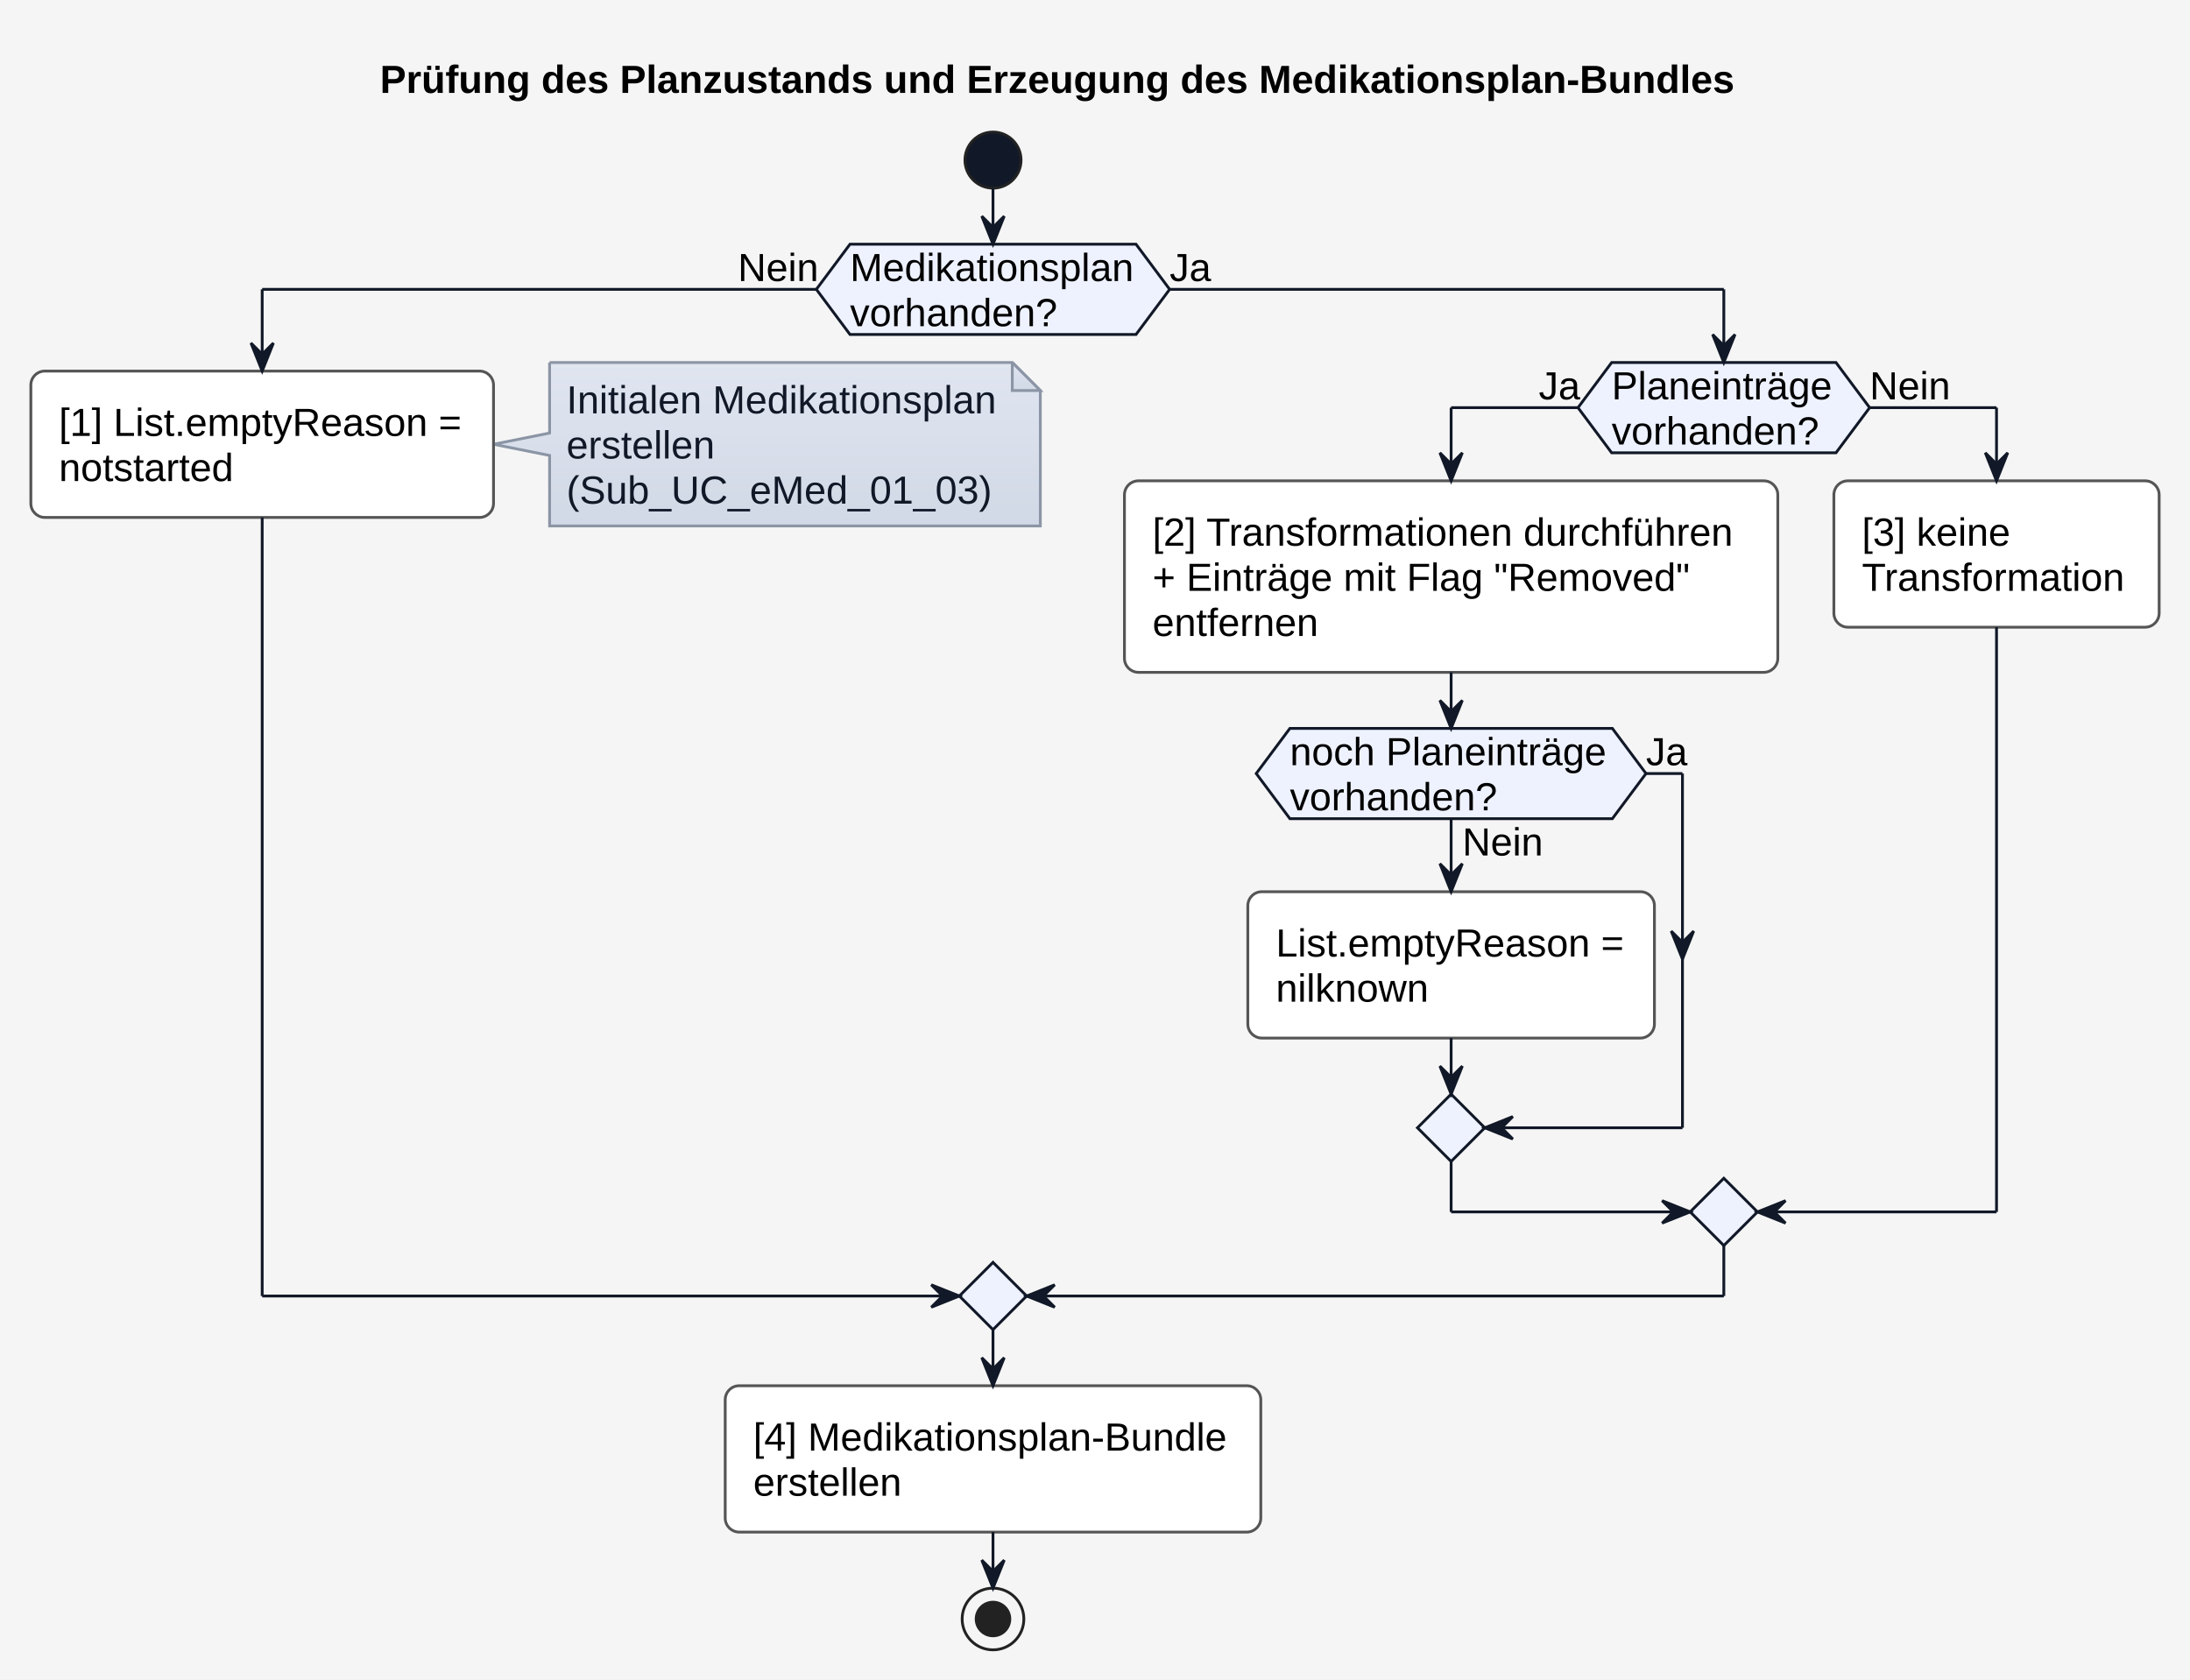
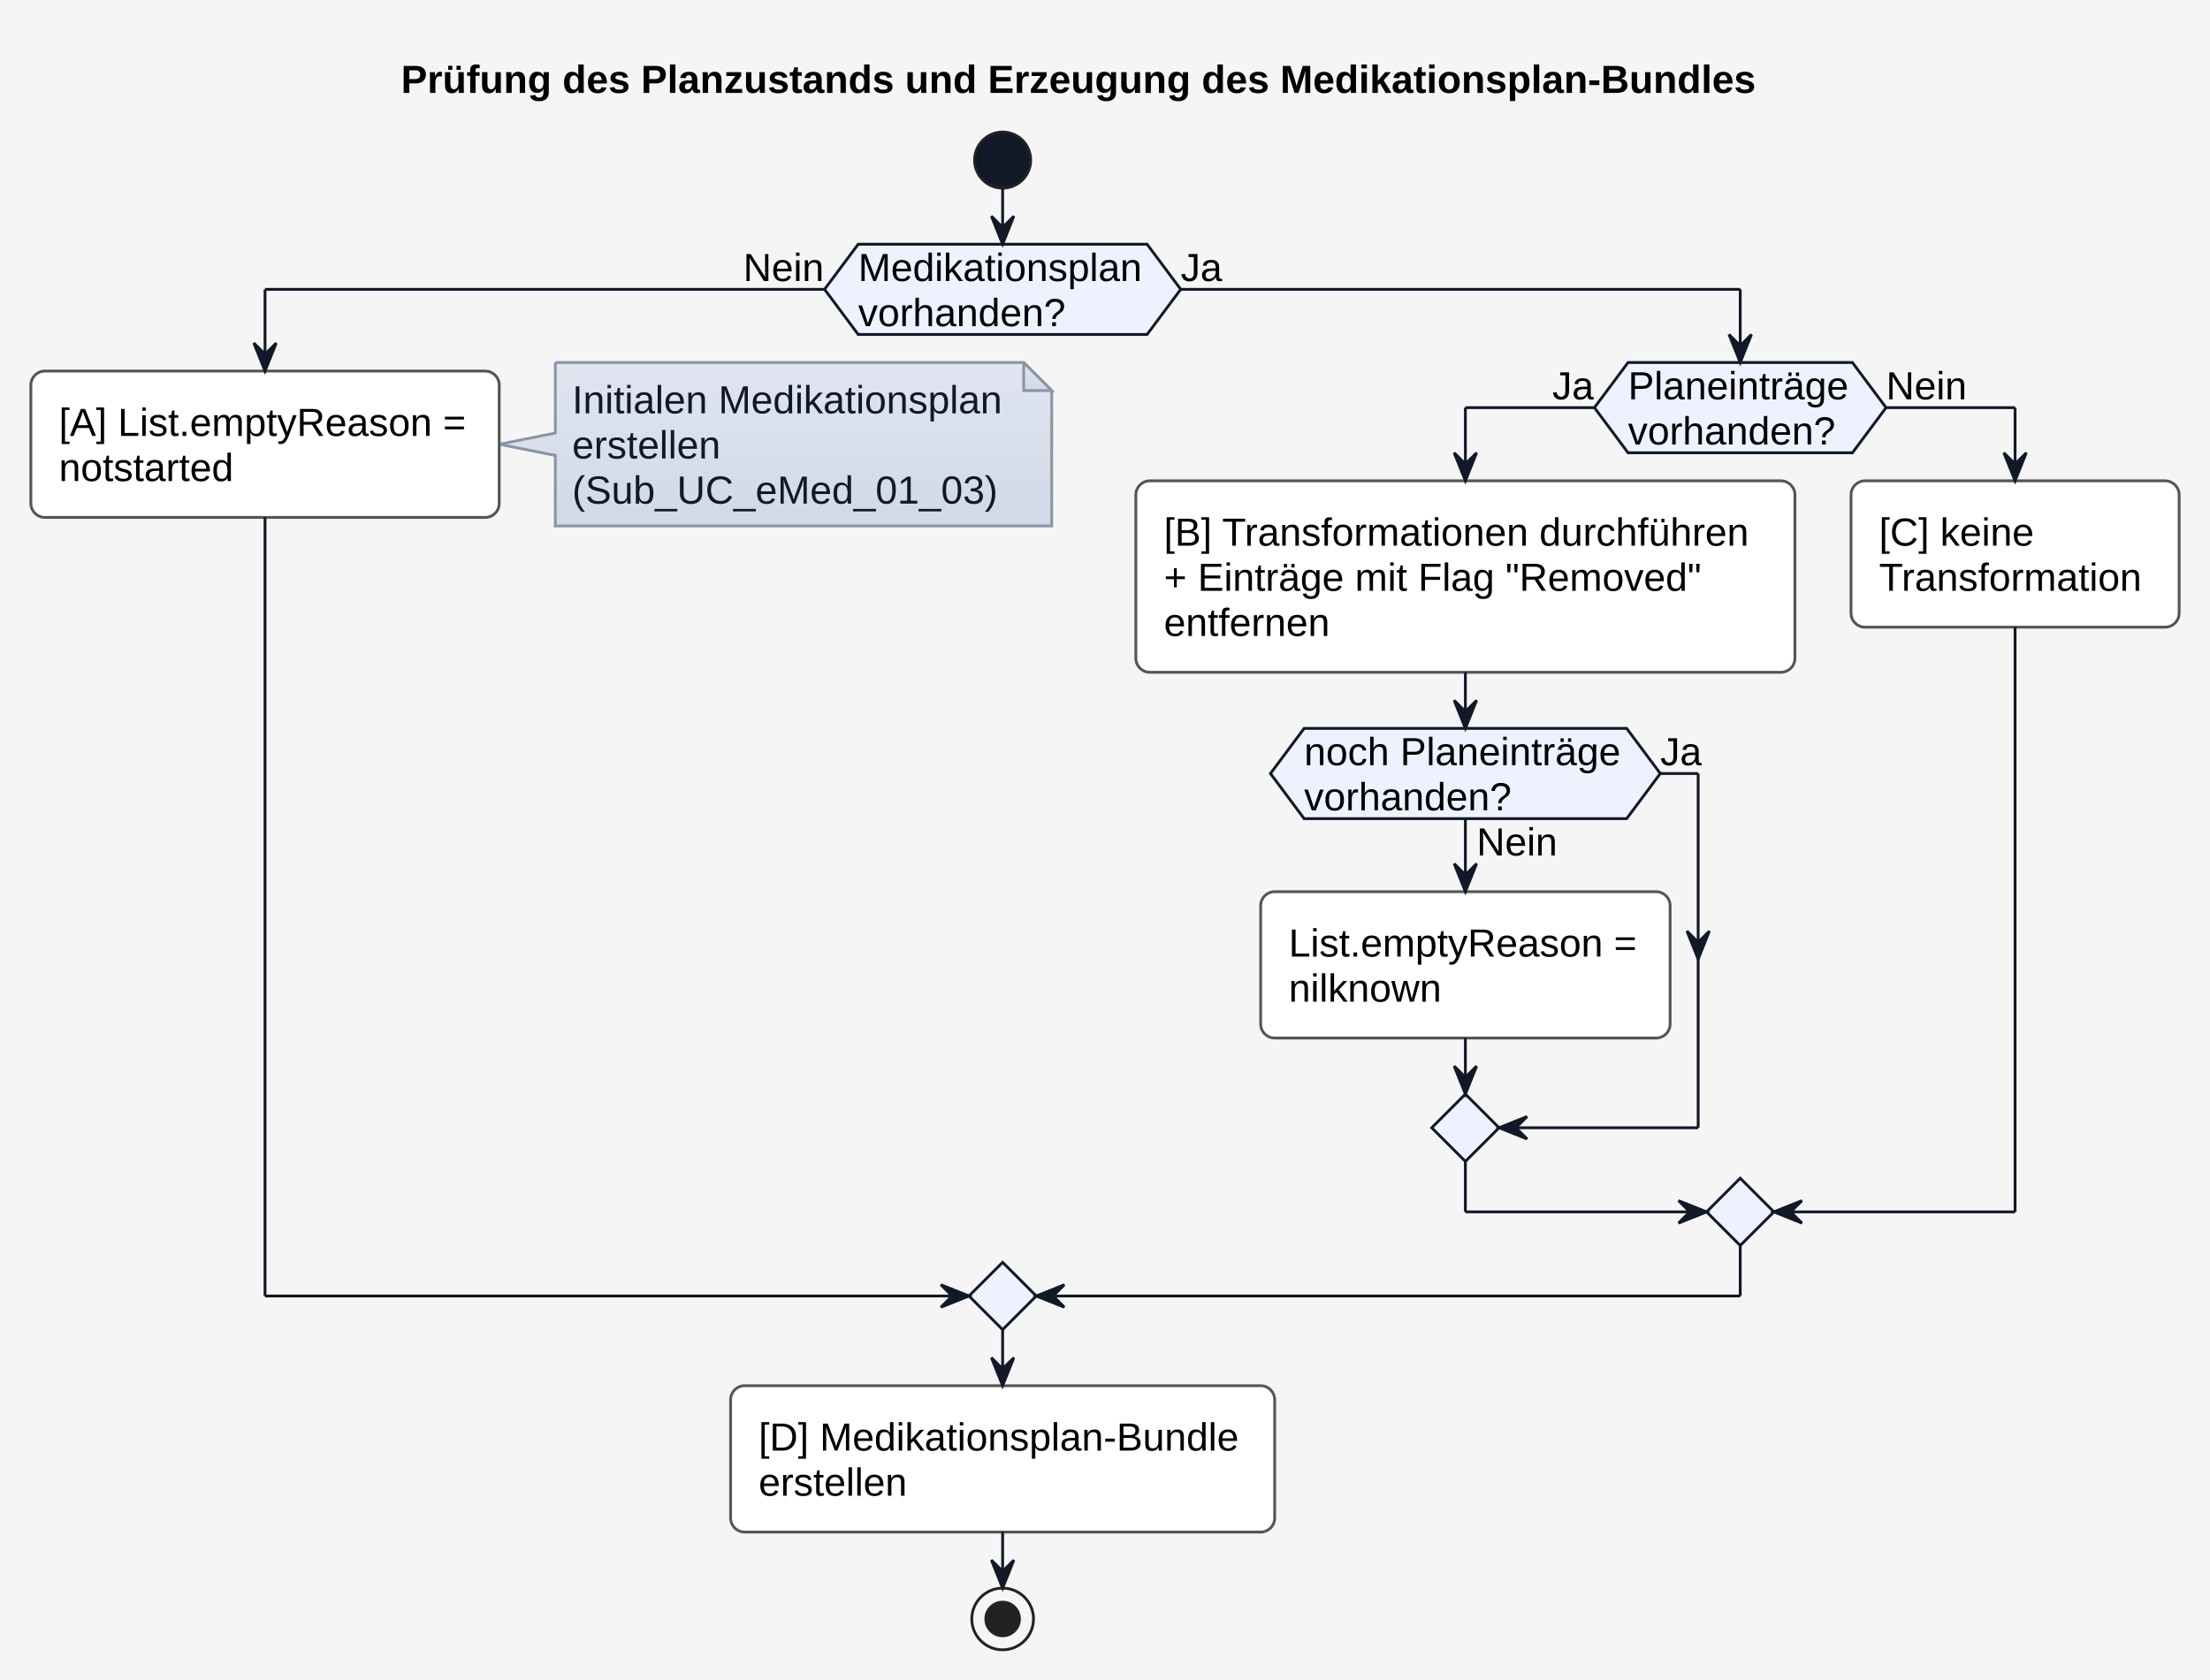
- <svg xmlns="http://www.w3.org/2000/svg" contentStyleType="text/css" height="599px" preserveAspectRatio="none" style="width:781px;height:599px;background:#F5F5F5;" version="1.1" viewBox="0 0 781 599" width="781px" zoomAndPan="magnify">
+ <svg xmlns="http://www.w3.org/2000/svg" contentStyleType="text/css" height="599px" preserveAspectRatio="none" style="width:788px;height:599px;background:#F5F5F5;" version="1.1" viewBox="0 0 788 599" width="788px" zoomAndPan="magnify">
  <defs>
-     <linearGradient id="grdklh1iraeen0" x1="50%" x2="50%" y1="0%" y2="100%">
+     <linearGradient id="g1c6u0h5syluvl0" x1="50%" x2="50%" y1="0%" y2="100%">
      <stop offset="0%" stop-color="#E0E5F0" />
      <stop offset="100%" stop-color="#D1D9E6" />
    </linearGradient>
  </defs>
  <g>
-     <rect fill="#F5F5F5" height="599" style="stroke:none;stroke-width:1.0;" width="781" x="0" y="0" />
-     <text fill="#000000" font-family="Arial" font-size="14" font-weight="bold" lengthAdjust="spacing" textLength="507" x="135.5" y="33.132">Prüfung des Planzustands und Erzeugung des Medikationsplan-Bundles</text>
-     <ellipse cx="354.125" cy="57.099" fill="#111827" rx="10" ry="10" style="stroke:#222222;stroke-width:1.0;" />
-     <polygon fill="#EEF2FF" points="303.125,87.099,405.125,87.099,417.125,103.197,405.125,119.296,303.125,119.296,291.125,103.197,303.125,87.099" style="stroke:#111827;stroke-width:1.0;" />
-     <text fill="#000000" font-family="Arial" font-size="14" lengthAdjust="spacing" textLength="102" x="303.125" y="100.231">Medikationsplan</text>
-     <text fill="#000000" font-family="Arial" font-size="14" lengthAdjust="spacing" textLength="76" x="303.125" y="116.329">vorhanden?</text>
-     <text fill="#000000" font-family="Arial" font-size="14" lengthAdjust="spacing" textLength="28" x="263.125" y="100.231">Nein</text>
-     <text fill="#000000" font-family="Arial" font-size="14" lengthAdjust="spacing" textLength="14" x="417.125" y="100.231">Ja</text>
-     <path d="M196,129.296 L196,154.444 L176,158.444 L196,162.444 L196,187.592 A0,0 0 0 0 196,187.592 L371,187.592 A0,0 0 0 0 371,187.592 L371,139.296 L361,129.296 L196,129.296 A0,0 0 0 0 196,129.296 " fill="url(#grdklh1iraeen0)" style="stroke:#8B95A5;stroke-width:1.0;" />
-     <path d="M361,129.296 L361,139.296 L371,139.296 L361,129.296 " fill="url(#grdklh1iraeen0)" style="stroke:#8B95A5;stroke-width:1.0;" />
-     <text fill="#111827" font-family="Arial" font-size="14" lengthAdjust="spacing" textLength="154" x="202" y="147.428">Initialen Medikationsplan</text>
-     <text fill="#111827" font-family="Arial" font-size="14" lengthAdjust="spacing" textLength="54" x="202" y="163.526">erstellen</text>
-     <text fill="#111827" font-family="Arial" font-size="14" lengthAdjust="spacing" textLength="153" x="202" y="179.625">(Sub_UC_eMed_01_03)</text>
-     <rect fill="#FFFFFF" height="52.197" rx="5" ry="5" style="stroke:#555555;stroke-width:1.0;" width="165" x="11" y="132.345" />
-     <text fill="#000000" font-family="Arial" font-size="14" lengthAdjust="spacing" textLength="145" x="21" y="155.477">[1] List.emptyReason =</text>
+     <rect fill="#F5F5F5" height="599" style="stroke:none;stroke-width:1.0;" width="788" x="0" y="0" />
+     <text fill="#000000" font-family="Arial" font-size="14" font-weight="bold" lengthAdjust="spacing" textLength="499" x="143" y="33.132">Prüfung des Planzustands und Erzeugung des Medikationsplan-Bundles</text>
+     <ellipse cx="357.5" cy="57.099" fill="#111827" rx="10" ry="10" style="stroke:#222222;stroke-width:1.0;" />
+     <polygon fill="#EEF2FF" points="306,87.099,409,87.099,421,103.197,409,119.296,306,119.296,294,103.197,306,87.099" style="stroke:#111827;stroke-width:1.0;" />
+     <text fill="#000000" font-family="Arial" font-size="14" lengthAdjust="spacing" textLength="103" x="306" y="100.231">Medikationsplan</text>
+     <text fill="#000000" font-family="Arial" font-size="14" lengthAdjust="spacing" textLength="76" x="306" y="116.329">vorhanden?</text>
+     <text fill="#000000" font-family="Arial" font-size="14" lengthAdjust="spacing" textLength="29" x="265" y="100.231">Nein</text>
+     <text fill="#000000" font-family="Arial" font-size="14" lengthAdjust="spacing" textLength="15" x="421" y="100.231">Ja</text>
+     <path d="M198,129.296 L198,154.444 L178,158.444 L198,162.444 L198,187.592 A0,0 0 0 0 198,187.592 L375,187.592 A0,0 0 0 0 375,187.592 L375,139.296 L365,129.296 L198,129.296 A0,0 0 0 0 198,129.296 " fill="url(#g1c6u0h5syluvl0)" style="stroke:#8B95A5;stroke-width:1.0;" />
+     <path d="M365,129.296 L365,139.296 L375,139.296 L365,129.296 " fill="url(#g1c6u0h5syluvl0)" style="stroke:#8B95A5;stroke-width:1.0;" />
+     <text fill="#111827" font-family="Arial" font-size="14" lengthAdjust="spacing" textLength="156" x="204" y="147.428">Initialen Medikationsplan</text>
+     <text fill="#111827" font-family="Arial" font-size="14" lengthAdjust="spacing" textLength="54" x="204" y="163.526">erstellen</text>
+     <text fill="#111827" font-family="Arial" font-size="14" lengthAdjust="spacing" textLength="155" x="204" y="179.625">(Sub_UC_eMed_01_03)</text>
+     <rect fill="#FFFFFF" height="52.197" rx="5" ry="5" style="stroke:#555555;stroke-width:1.0;" width="167" x="11" y="132.345" />
+     <text fill="#000000" font-family="Arial" font-size="14" lengthAdjust="spacing" textLength="147" x="21" y="155.477">[A] List.emptyReason =</text>
    <text fill="#000000" font-family="Arial" font-size="14" lengthAdjust="spacing" textLength="64" x="21" y="171.576">notstarted</text>
-     <polygon fill="#EEF2FF" points="574.75,129.296,654.75,129.296,666.75,145.394,654.75,161.493,574.75,161.493,562.75,145.394,574.75,129.296" style="stroke:#111827;stroke-width:1.0;" />
-     <text fill="#000000" font-family="Arial" font-size="14" lengthAdjust="spacing" textLength="80" x="574.75" y="142.428">Planeinträge</text>
-     <text fill="#000000" font-family="Arial" font-size="14" lengthAdjust="spacing" textLength="76" x="574.75" y="158.526">vorhanden?</text>
-     <text fill="#000000" font-family="Arial" font-size="14" lengthAdjust="spacing" textLength="14" x="548.75" y="142.428">Ja</text>
-     <text fill="#000000" font-family="Arial" font-size="14" lengthAdjust="spacing" textLength="28" x="666.75" y="142.428">Nein</text>
-     <rect fill="#FFFFFF" height="68.296" rx="5" ry="5" style="stroke:#555555;stroke-width:1.0;" width="233" x="401" y="171.493" />
-     <text fill="#000000" font-family="Arial" font-size="14" lengthAdjust="spacing" textLength="213" x="411" y="194.625">[2] Transformationen durchführen</text>
-     <text fill="#000000" font-family="Arial" font-size="14" lengthAdjust="spacing" textLength="193" x="411" y="210.724">+ Einträge mit Flag "Removed"</text>
-     <text fill="#000000" font-family="Arial" font-size="14" lengthAdjust="spacing" textLength="61" x="411" y="226.822">entfernen</text>
-     <rect fill="#FFFFFF" height="52.197" rx="5" ry="5" style="stroke:#555555;stroke-width:1.0;" width="145" x="445" y="318.036" />
-     <text fill="#000000" font-family="Arial" font-size="14" lengthAdjust="spacing" textLength="125" x="455" y="341.168">List.emptyReason =</text>
-     <text fill="#000000" font-family="Arial" font-size="14" lengthAdjust="spacing" textLength="54" x="455" y="357.266">nilknown</text>
-     <polygon fill="#EEF2FF" points="460,259.789,575,259.789,587,275.888,575,291.986,460,291.986,448,275.888,460,259.789" style="stroke:#111827;stroke-width:1.0;" />
-     <text fill="#000000" font-family="Arial" font-size="14" lengthAdjust="spacing" textLength="28" x="521.5" y="305.118">Nein</text>
-     <text fill="#000000" font-family="Arial" font-size="14" lengthAdjust="spacing" textLength="115" x="460" y="272.921">noch Planeinträge</text>
-     <text fill="#000000" font-family="Arial" font-size="14" lengthAdjust="spacing" textLength="76" x="460" y="289.019">vorhanden?</text>
-     <text fill="#000000" font-family="Arial" font-size="14" lengthAdjust="spacing" textLength="14" x="587" y="272.921">Ja</text>
-     <polygon fill="#EEF2FF" points="517.5,390.233,529.5,402.233,517.5,414.233,505.5,402.233,517.5,390.233" style="stroke:#111827;stroke-width:1.0;" />
-     <rect fill="#FFFFFF" height="52.197" rx="5" ry="5" style="stroke:#555555;stroke-width:1.0;" width="116" x="654" y="171.493" />
-     <text fill="#000000" font-family="Arial" font-size="14" lengthAdjust="spacing" textLength="54" x="664" y="194.625">[3] keine</text>
-     <text fill="#000000" font-family="Arial" font-size="14" lengthAdjust="spacing" textLength="96" x="664" y="210.724">Transformation</text>
-     <polygon fill="#EEF2FF" points="614.75,420.233,626.75,432.233,614.75,444.233,602.75,432.233,614.75,420.233" style="stroke:#111827;stroke-width:1.0;" />
-     <polygon fill="#EEF2FF" points="354.125,450.233,366.125,462.233,354.125,474.233,342.125,462.233,354.125,450.233" style="stroke:#111827;stroke-width:1.0;" />
-     <rect fill="#FFFFFF" height="52.197" rx="5" ry="5" style="stroke:#555555;stroke-width:1.0;" width="191" x="258.625" y="494.233" />
-     <text fill="#000000" font-family="Arial" font-size="14" lengthAdjust="spacing" textLength="171" x="268.625" y="517.365">[4] Medikationsplan-Bundle</text>
-     <text fill="#000000" font-family="Arial" font-size="14" lengthAdjust="spacing" textLength="54" x="268.625" y="533.463">erstellen</text>
-     <ellipse cx="354.125" cy="577.43" fill="none" rx="11" ry="11" style="stroke:#222222;stroke-width:1.0;" />
-     <ellipse cx="354.125" cy="577.43" fill="#222222" rx="6" ry="6" style="stroke:#222222;stroke-width:1.0;" />
-     <line style="stroke:#111827;stroke-width:1.0;" x1="517.5" x2="517.5" y1="291.986" y2="318.036" />
-     <polygon fill="#111827" points="513.5,308.036,517.5,318.036,521.5,308.036,517.5,312.036" style="stroke:#111827;stroke-width:1.0;" />
-     <line style="stroke:#111827;stroke-width:1.0;" x1="587" x2="600" y1="275.888" y2="275.888" />
-     <polygon fill="#111827" points="596,332.085,600,342.085,604,332.085,600,336.085" style="stroke:#111827;stroke-width:1.0;" />
-     <line style="stroke:#111827;stroke-width:1.0;" x1="600" x2="600" y1="275.888" y2="402.233" />
-     <line style="stroke:#111827;stroke-width:1.0;" x1="600" x2="529.5" y1="402.233" y2="402.233" />
-     <polygon fill="#111827" points="539.5,398.233,529.5,402.233,539.5,406.233,535.5,402.233" style="stroke:#111827;stroke-width:1.0;" />
-     <line style="stroke:#111827;stroke-width:1.0;" x1="517.5" x2="517.5" y1="370.233" y2="390.233" />
-     <polygon fill="#111827" points="513.5,380.233,517.5,390.233,521.5,380.233,517.5,384.233" style="stroke:#111827;stroke-width:1.0;" />
-     <line style="stroke:#111827;stroke-width:1.0;" x1="517.5" x2="517.5" y1="239.789" y2="259.789" />
-     <polygon fill="#111827" points="513.5,249.789,517.5,259.789,521.5,249.789,517.5,253.789" style="stroke:#111827;stroke-width:1.0;" />
-     <line style="stroke:#111827;stroke-width:1.0;" x1="562.75" x2="517.5" y1="145.394" y2="145.394" />
-     <line style="stroke:#111827;stroke-width:1.0;" x1="517.5" x2="517.5" y1="145.394" y2="171.493" />
-     <polygon fill="#111827" points="513.5,161.493,517.5,171.493,521.5,161.493,517.5,165.493" style="stroke:#111827;stroke-width:1.0;" />
-     <line style="stroke:#111827;stroke-width:1.0;" x1="666.75" x2="712" y1="145.394" y2="145.394" />
-     <line style="stroke:#111827;stroke-width:1.0;" x1="712" x2="712" y1="145.394" y2="171.493" />
-     <polygon fill="#111827" points="708,161.493,712,171.493,716,161.493,712,165.493" style="stroke:#111827;stroke-width:1.0;" />
-     <line style="stroke:#111827;stroke-width:1.0;" x1="517.5" x2="517.5" y1="414.233" y2="432.233" />
-     <line style="stroke:#111827;stroke-width:1.0;" x1="517.5" x2="602.75" y1="432.233" y2="432.233" />
-     <polygon fill="#111827" points="592.75,428.233,602.75,432.233,592.75,436.233,596.75,432.233" style="stroke:#111827;stroke-width:1.0;" />
-     <line style="stroke:#111827;stroke-width:1.0;" x1="712" x2="712" y1="223.69" y2="432.233" />
-     <line style="stroke:#111827;stroke-width:1.0;" x1="712" x2="626.75" y1="432.233" y2="432.233" />
-     <polygon fill="#111827" points="636.75,428.233,626.75,432.233,636.75,436.233,632.75,432.233" style="stroke:#111827;stroke-width:1.0;" />
-     <line style="stroke:#111827;stroke-width:1.0;" x1="291.125" x2="93.5" y1="103.197" y2="103.197" />
-     <line style="stroke:#111827;stroke-width:1.0;" x1="93.5" x2="93.5" y1="103.197" y2="132.345" />
-     <polygon fill="#111827" points="89.5,122.345,93.5,132.345,97.5,122.345,93.5,126.345" style="stroke:#111827;stroke-width:1.0;" />
-     <line style="stroke:#111827;stroke-width:1.0;" x1="417.125" x2="614.75" y1="103.197" y2="103.197" />
-     <line style="stroke:#111827;stroke-width:1.0;" x1="614.75" x2="614.75" y1="103.197" y2="129.296" />
-     <polygon fill="#111827" points="610.75,119.296,614.75,129.296,618.75,119.296,614.75,123.296" style="stroke:#111827;stroke-width:1.0;" />
-     <line style="stroke:#111827;stroke-width:1.0;" x1="93.5" x2="93.5" y1="184.542" y2="462.233" />
-     <line style="stroke:#111827;stroke-width:1.0;" x1="93.5" x2="342.125" y1="462.233" y2="462.233" />
-     <polygon fill="#111827" points="332.125,458.233,342.125,462.233,332.125,466.233,336.125,462.233" style="stroke:#111827;stroke-width:1.0;" />
-     <line style="stroke:#111827;stroke-width:1.0;" x1="614.75" x2="614.75" y1="444.233" y2="462.233" />
-     <line style="stroke:#111827;stroke-width:1.0;" x1="614.75" x2="366.125" y1="462.233" y2="462.233" />
-     <polygon fill="#111827" points="376.125,458.233,366.125,462.233,376.125,466.233,372.125,462.233" style="stroke:#111827;stroke-width:1.0;" />
-     <line style="stroke:#111827;stroke-width:1.0;" x1="354.125" x2="354.125" y1="67.099" y2="87.099" />
-     <polygon fill="#111827" points="350.125,77.099,354.125,87.099,358.125,77.099,354.125,81.099" style="stroke:#111827;stroke-width:1.0;" />
-     <line style="stroke:#111827;stroke-width:1.0;" x1="354.125" x2="354.125" y1="474.233" y2="494.233" />
-     <polygon fill="#111827" points="350.125,484.233,354.125,494.233,358.125,484.233,354.125,488.233" style="stroke:#111827;stroke-width:1.0;" />
-     <line style="stroke:#111827;stroke-width:1.0;" x1="354.125" x2="354.125" y1="546.43" y2="566.43" />
-     <polygon fill="#111827" points="350.125,556.43,354.125,566.43,358.125,556.43,354.125,560.43" style="stroke:#111827;stroke-width:1.0;" />
+     <polygon fill="#EEF2FF" points="580.5,129.296,660.5,129.296,672.5,145.394,660.5,161.493,580.5,161.493,568.5,145.394,580.5,129.296" style="stroke:#111827;stroke-width:1.0;" />
+     <text fill="#000000" font-family="Arial" font-size="14" lengthAdjust="spacing" textLength="80" x="580.5" y="142.428">Planeinträge</text>
+     <text fill="#000000" font-family="Arial" font-size="14" lengthAdjust="spacing" textLength="76" x="580.5" y="158.526">vorhanden?</text>
+     <text fill="#000000" font-family="Arial" font-size="14" lengthAdjust="spacing" textLength="15" x="553.5" y="142.428">Ja</text>
+     <text fill="#000000" font-family="Arial" font-size="14" lengthAdjust="spacing" textLength="29" x="672.5" y="142.428">Nein</text>
+     <rect fill="#FFFFFF" height="68.296" rx="5" ry="5" style="stroke:#555555;stroke-width:1.0;" width="235" x="405" y="171.493" />
+     <text fill="#000000" font-family="Arial" font-size="14" lengthAdjust="spacing" textLength="215" x="415" y="194.625">[B] Transformationen durchführen</text>
+     <text fill="#000000" font-family="Arial" font-size="14" lengthAdjust="spacing" textLength="195" x="415" y="210.724">+ Einträge mit Flag "Removed"</text>
+     <text fill="#000000" font-family="Arial" font-size="14" lengthAdjust="spacing" textLength="61" x="415" y="226.822">entfernen</text>
+     <rect fill="#FFFFFF" height="52.197" rx="5" ry="5" style="stroke:#555555;stroke-width:1.0;" width="146" x="449.5" y="318.036" />
+     <text fill="#000000" font-family="Arial" font-size="14" lengthAdjust="spacing" textLength="126" x="459.5" y="341.168">List.emptyReason =</text>
+     <text fill="#000000" font-family="Arial" font-size="14" lengthAdjust="spacing" textLength="55" x="459.5" y="357.266">nilknown</text>
+     <polygon fill="#EEF2FF" points="465,259.789,580,259.789,592,275.888,580,291.986,465,291.986,453,275.888,465,259.789" style="stroke:#111827;stroke-width:1.0;" />
+     <text fill="#000000" font-family="Arial" font-size="14" lengthAdjust="spacing" textLength="29" x="526.5" y="305.118">Nein</text>
+     <text fill="#000000" font-family="Arial" font-size="14" lengthAdjust="spacing" textLength="115" x="465" y="272.921">noch Planeinträge</text>
+     <text fill="#000000" font-family="Arial" font-size="14" lengthAdjust="spacing" textLength="76" x="465" y="289.019">vorhanden?</text>
+     <text fill="#000000" font-family="Arial" font-size="14" lengthAdjust="spacing" textLength="15" x="592" y="272.921">Ja</text>
+     <polygon fill="#EEF2FF" points="522.5,390.233,534.5,402.233,522.5,414.233,510.5,402.233,522.5,390.233" style="stroke:#111827;stroke-width:1.0;" />
+     <rect fill="#FFFFFF" height="52.197" rx="5" ry="5" style="stroke:#555555;stroke-width:1.0;" width="117" x="660" y="171.493" />
+     <text fill="#000000" font-family="Arial" font-size="14" lengthAdjust="spacing" textLength="56" x="670" y="194.625">[C] keine</text>
+     <text fill="#000000" font-family="Arial" font-size="14" lengthAdjust="spacing" textLength="97" x="670" y="210.724">Transformation</text>
+     <polygon fill="#EEF2FF" points="620.5,420.233,632.5,432.233,620.5,444.233,608.5,432.233,620.5,420.233" style="stroke:#111827;stroke-width:1.0;" />
+     <polygon fill="#EEF2FF" points="357.5,450.233,369.5,462.233,357.5,474.233,345.5,462.233,357.5,450.233" style="stroke:#111827;stroke-width:1.0;" />
+     <rect fill="#FFFFFF" height="52.197" rx="5" ry="5" style="stroke:#555555;stroke-width:1.0;" width="194" x="260.5" y="494.233" />
+     <text fill="#000000" font-family="Arial" font-size="14" lengthAdjust="spacing" textLength="174" x="270.5" y="517.365">[D] Medikationsplan-Bundle</text>
+     <text fill="#000000" font-family="Arial" font-size="14" lengthAdjust="spacing" textLength="54" x="270.5" y="533.463">erstellen</text>
+     <ellipse cx="357.5" cy="577.43" fill="none" rx="11" ry="11" style="stroke:#222222;stroke-width:1.0;" />
+     <ellipse cx="357.5" cy="577.43" fill="#222222" rx="6" ry="6" style="stroke:#222222;stroke-width:1.0;" />
+     <line style="stroke:#111827;stroke-width:1.0;" x1="522.5" x2="522.5" y1="291.986" y2="318.036" />
+     <polygon fill="#111827" points="518.5,308.036,522.5,318.036,526.5,308.036,522.5,312.036" style="stroke:#111827;stroke-width:1.0;" />
+     <line style="stroke:#111827;stroke-width:1.0;" x1="592" x2="605.5" y1="275.888" y2="275.888" />
+     <polygon fill="#111827" points="601.5,332.085,605.5,342.085,609.5,332.085,605.5,336.085" style="stroke:#111827;stroke-width:1.0;" />
+     <line style="stroke:#111827;stroke-width:1.0;" x1="605.5" x2="605.5" y1="275.888" y2="402.233" />
+     <line style="stroke:#111827;stroke-width:1.0;" x1="605.5" x2="534.5" y1="402.233" y2="402.233" />
+     <polygon fill="#111827" points="544.5,398.233,534.5,402.233,544.5,406.233,540.5,402.233" style="stroke:#111827;stroke-width:1.0;" />
+     <line style="stroke:#111827;stroke-width:1.0;" x1="522.5" x2="522.5" y1="370.233" y2="390.233" />
+     <polygon fill="#111827" points="518.5,380.233,522.5,390.233,526.5,380.233,522.5,384.233" style="stroke:#111827;stroke-width:1.0;" />
+     <line style="stroke:#111827;stroke-width:1.0;" x1="522.5" x2="522.5" y1="239.789" y2="259.789" />
+     <polygon fill="#111827" points="518.5,249.789,522.5,259.789,526.5,249.789,522.5,253.789" style="stroke:#111827;stroke-width:1.0;" />
+     <line style="stroke:#111827;stroke-width:1.0;" x1="568.5" x2="522.5" y1="145.394" y2="145.394" />
+     <line style="stroke:#111827;stroke-width:1.0;" x1="522.5" x2="522.5" y1="145.394" y2="171.493" />
+     <polygon fill="#111827" points="518.5,161.493,522.5,171.493,526.5,161.493,522.5,165.493" style="stroke:#111827;stroke-width:1.0;" />
+     <line style="stroke:#111827;stroke-width:1.0;" x1="672.5" x2="718.5" y1="145.394" y2="145.394" />
+     <line style="stroke:#111827;stroke-width:1.0;" x1="718.5" x2="718.5" y1="145.394" y2="171.493" />
+     <polygon fill="#111827" points="714.5,161.493,718.5,171.493,722.5,161.493,718.5,165.493" style="stroke:#111827;stroke-width:1.0;" />
+     <line style="stroke:#111827;stroke-width:1.0;" x1="522.5" x2="522.5" y1="414.233" y2="432.233" />
+     <line style="stroke:#111827;stroke-width:1.0;" x1="522.5" x2="608.5" y1="432.233" y2="432.233" />
+     <polygon fill="#111827" points="598.5,428.233,608.5,432.233,598.5,436.233,602.5,432.233" style="stroke:#111827;stroke-width:1.0;" />
+     <line style="stroke:#111827;stroke-width:1.0;" x1="718.5" x2="718.5" y1="223.69" y2="432.233" />
+     <line style="stroke:#111827;stroke-width:1.0;" x1="718.5" x2="632.5" y1="432.233" y2="432.233" />
+     <polygon fill="#111827" points="642.5,428.233,632.5,432.233,642.5,436.233,638.5,432.233" style="stroke:#111827;stroke-width:1.0;" />
+     <line style="stroke:#111827;stroke-width:1.0;" x1="294" x2="94.5" y1="103.197" y2="103.197" />
+     <line style="stroke:#111827;stroke-width:1.0;" x1="94.5" x2="94.5" y1="103.197" y2="132.345" />
+     <polygon fill="#111827" points="90.5,122.345,94.5,132.345,98.5,122.345,94.5,126.345" style="stroke:#111827;stroke-width:1.0;" />
+     <line style="stroke:#111827;stroke-width:1.0;" x1="421" x2="620.5" y1="103.197" y2="103.197" />
+     <line style="stroke:#111827;stroke-width:1.0;" x1="620.5" x2="620.5" y1="103.197" y2="129.296" />
+     <polygon fill="#111827" points="616.5,119.296,620.5,129.296,624.5,119.296,620.5,123.296" style="stroke:#111827;stroke-width:1.0;" />
+     <line style="stroke:#111827;stroke-width:1.0;" x1="94.5" x2="94.5" y1="184.542" y2="462.233" />
+     <line style="stroke:#111827;stroke-width:1.0;" x1="94.5" x2="345.5" y1="462.233" y2="462.233" />
+     <polygon fill="#111827" points="335.5,458.233,345.5,462.233,335.5,466.233,339.5,462.233" style="stroke:#111827;stroke-width:1.0;" />
+     <line style="stroke:#111827;stroke-width:1.0;" x1="620.5" x2="620.5" y1="444.233" y2="462.233" />
+     <line style="stroke:#111827;stroke-width:1.0;" x1="620.5" x2="369.5" y1="462.233" y2="462.233" />
+     <polygon fill="#111827" points="379.5,458.233,369.5,462.233,379.5,466.233,375.5,462.233" style="stroke:#111827;stroke-width:1.0;" />
+     <line style="stroke:#111827;stroke-width:1.0;" x1="357.5" x2="357.5" y1="67.099" y2="87.099" />
+     <polygon fill="#111827" points="353.5,77.099,357.5,87.099,361.5,77.099,357.5,81.099" style="stroke:#111827;stroke-width:1.0;" />
+     <line style="stroke:#111827;stroke-width:1.0;" x1="357.5" x2="357.5" y1="474.233" y2="494.233" />
+     <polygon fill="#111827" points="353.5,484.233,357.5,494.233,361.5,484.233,357.5,488.233" style="stroke:#111827;stroke-width:1.0;" />
+     <line style="stroke:#111827;stroke-width:1.0;" x1="357.5" x2="357.5" y1="546.43" y2="566.43" />
+     <polygon fill="#111827" points="353.5,556.43,357.5,566.43,361.5,556.43,357.5,560.43" style="stroke:#111827;stroke-width:1.0;" />
  </g>
</svg>
